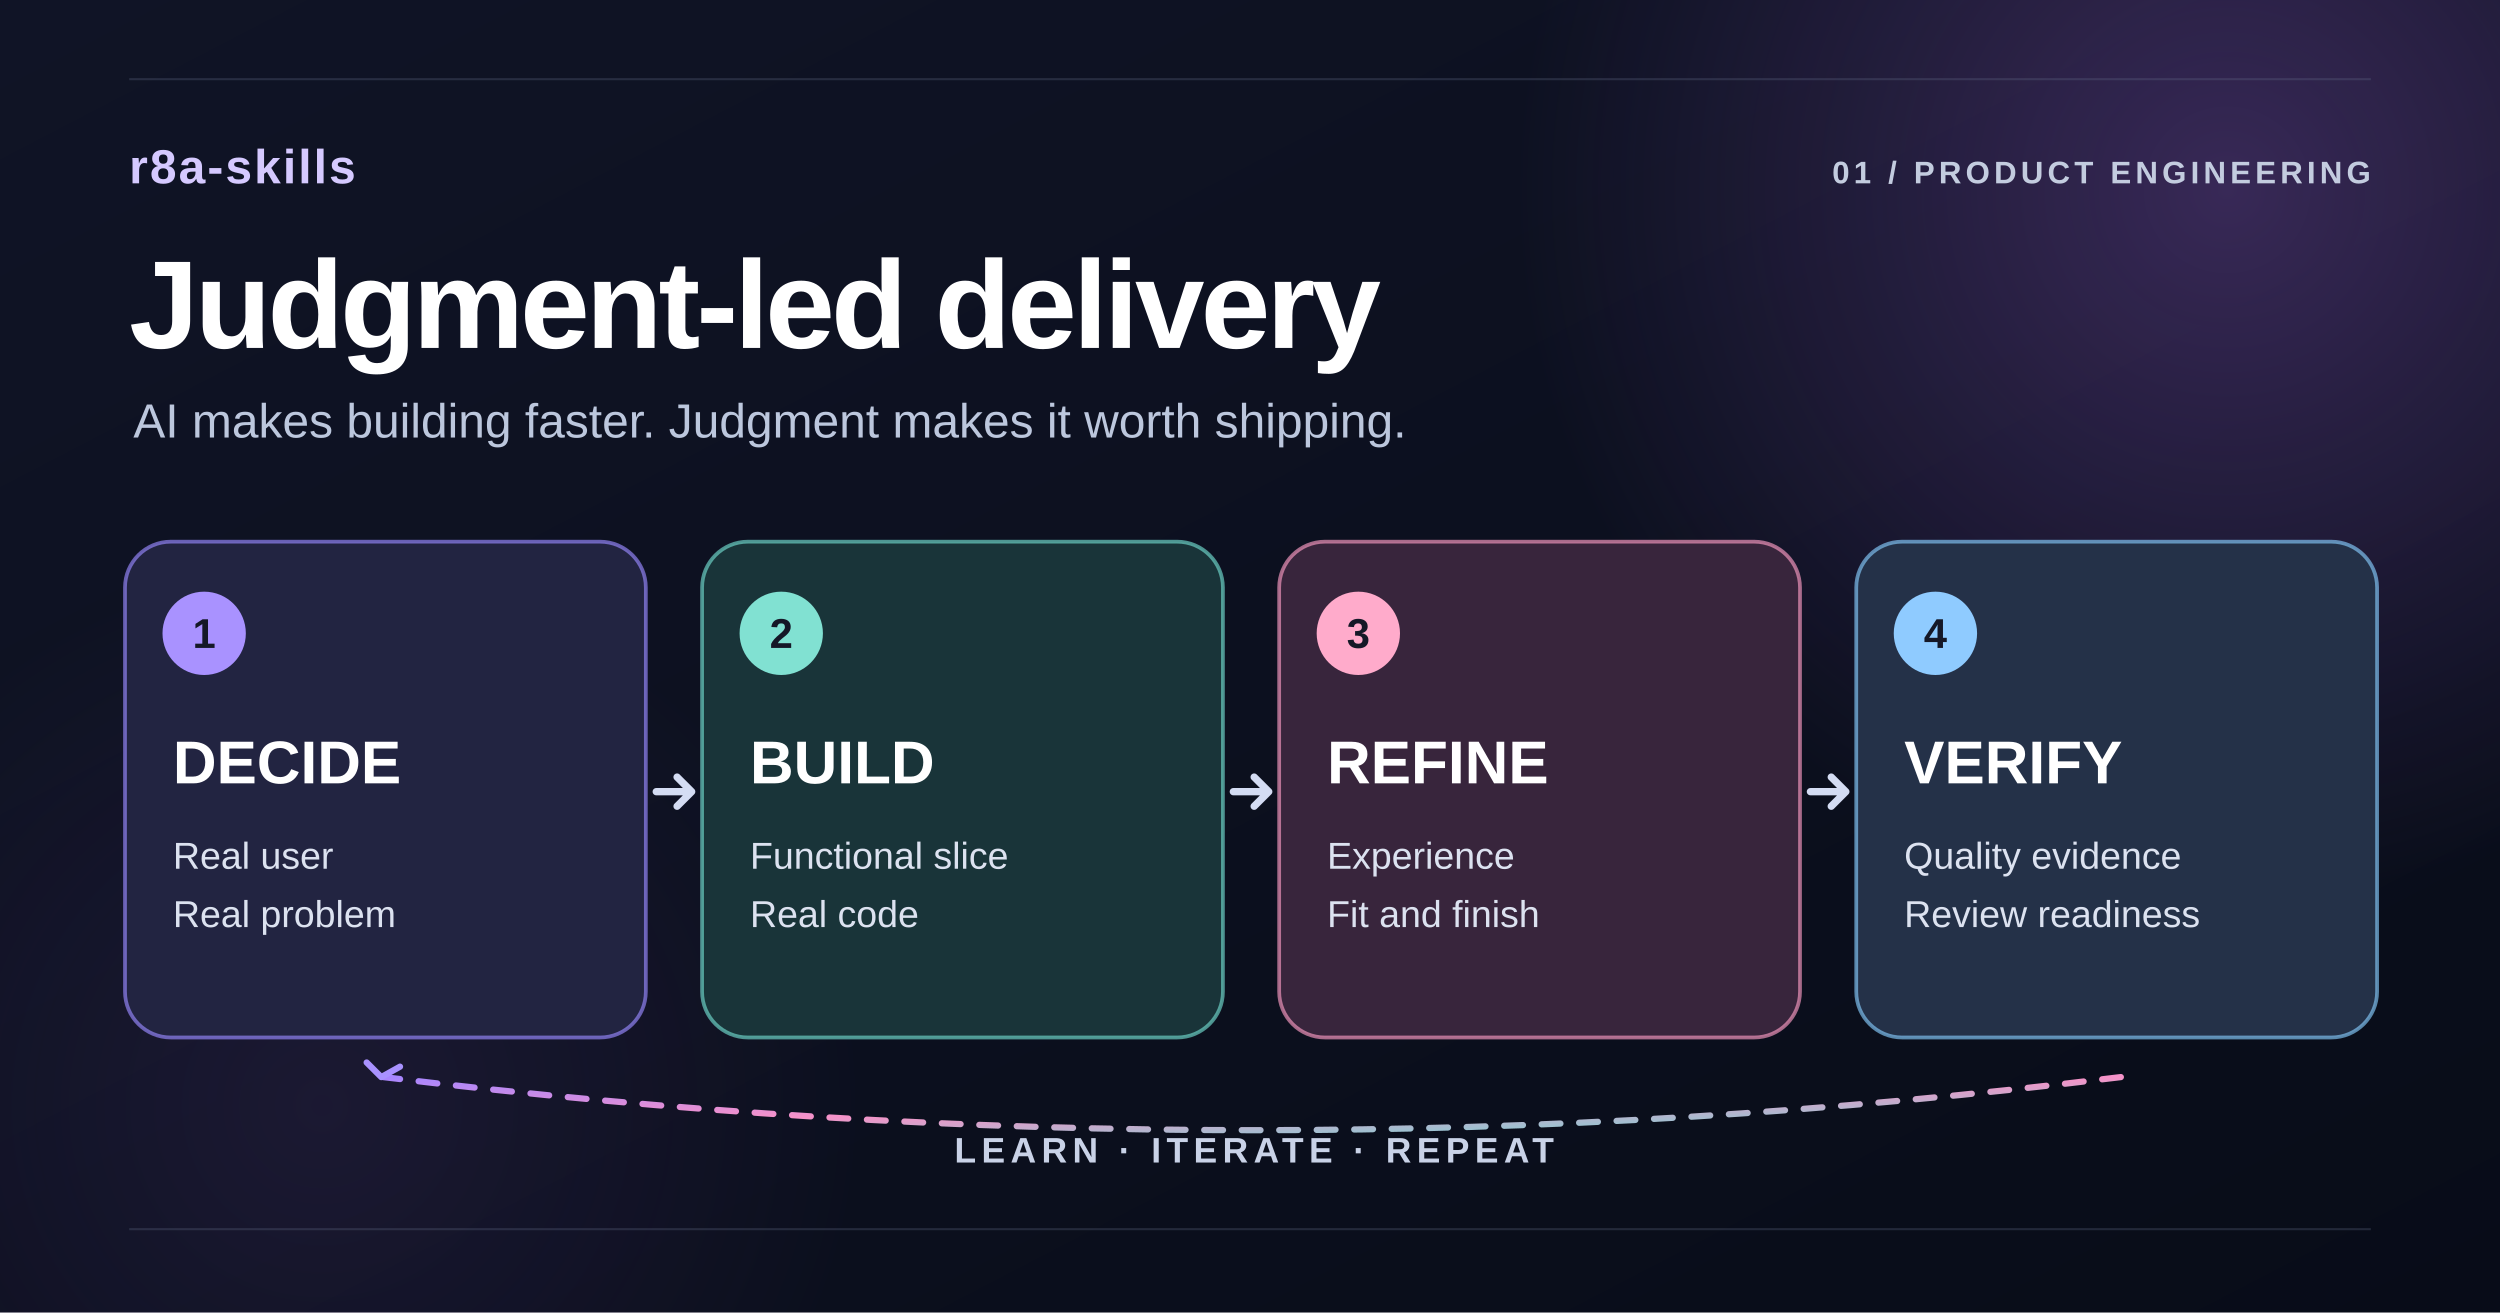
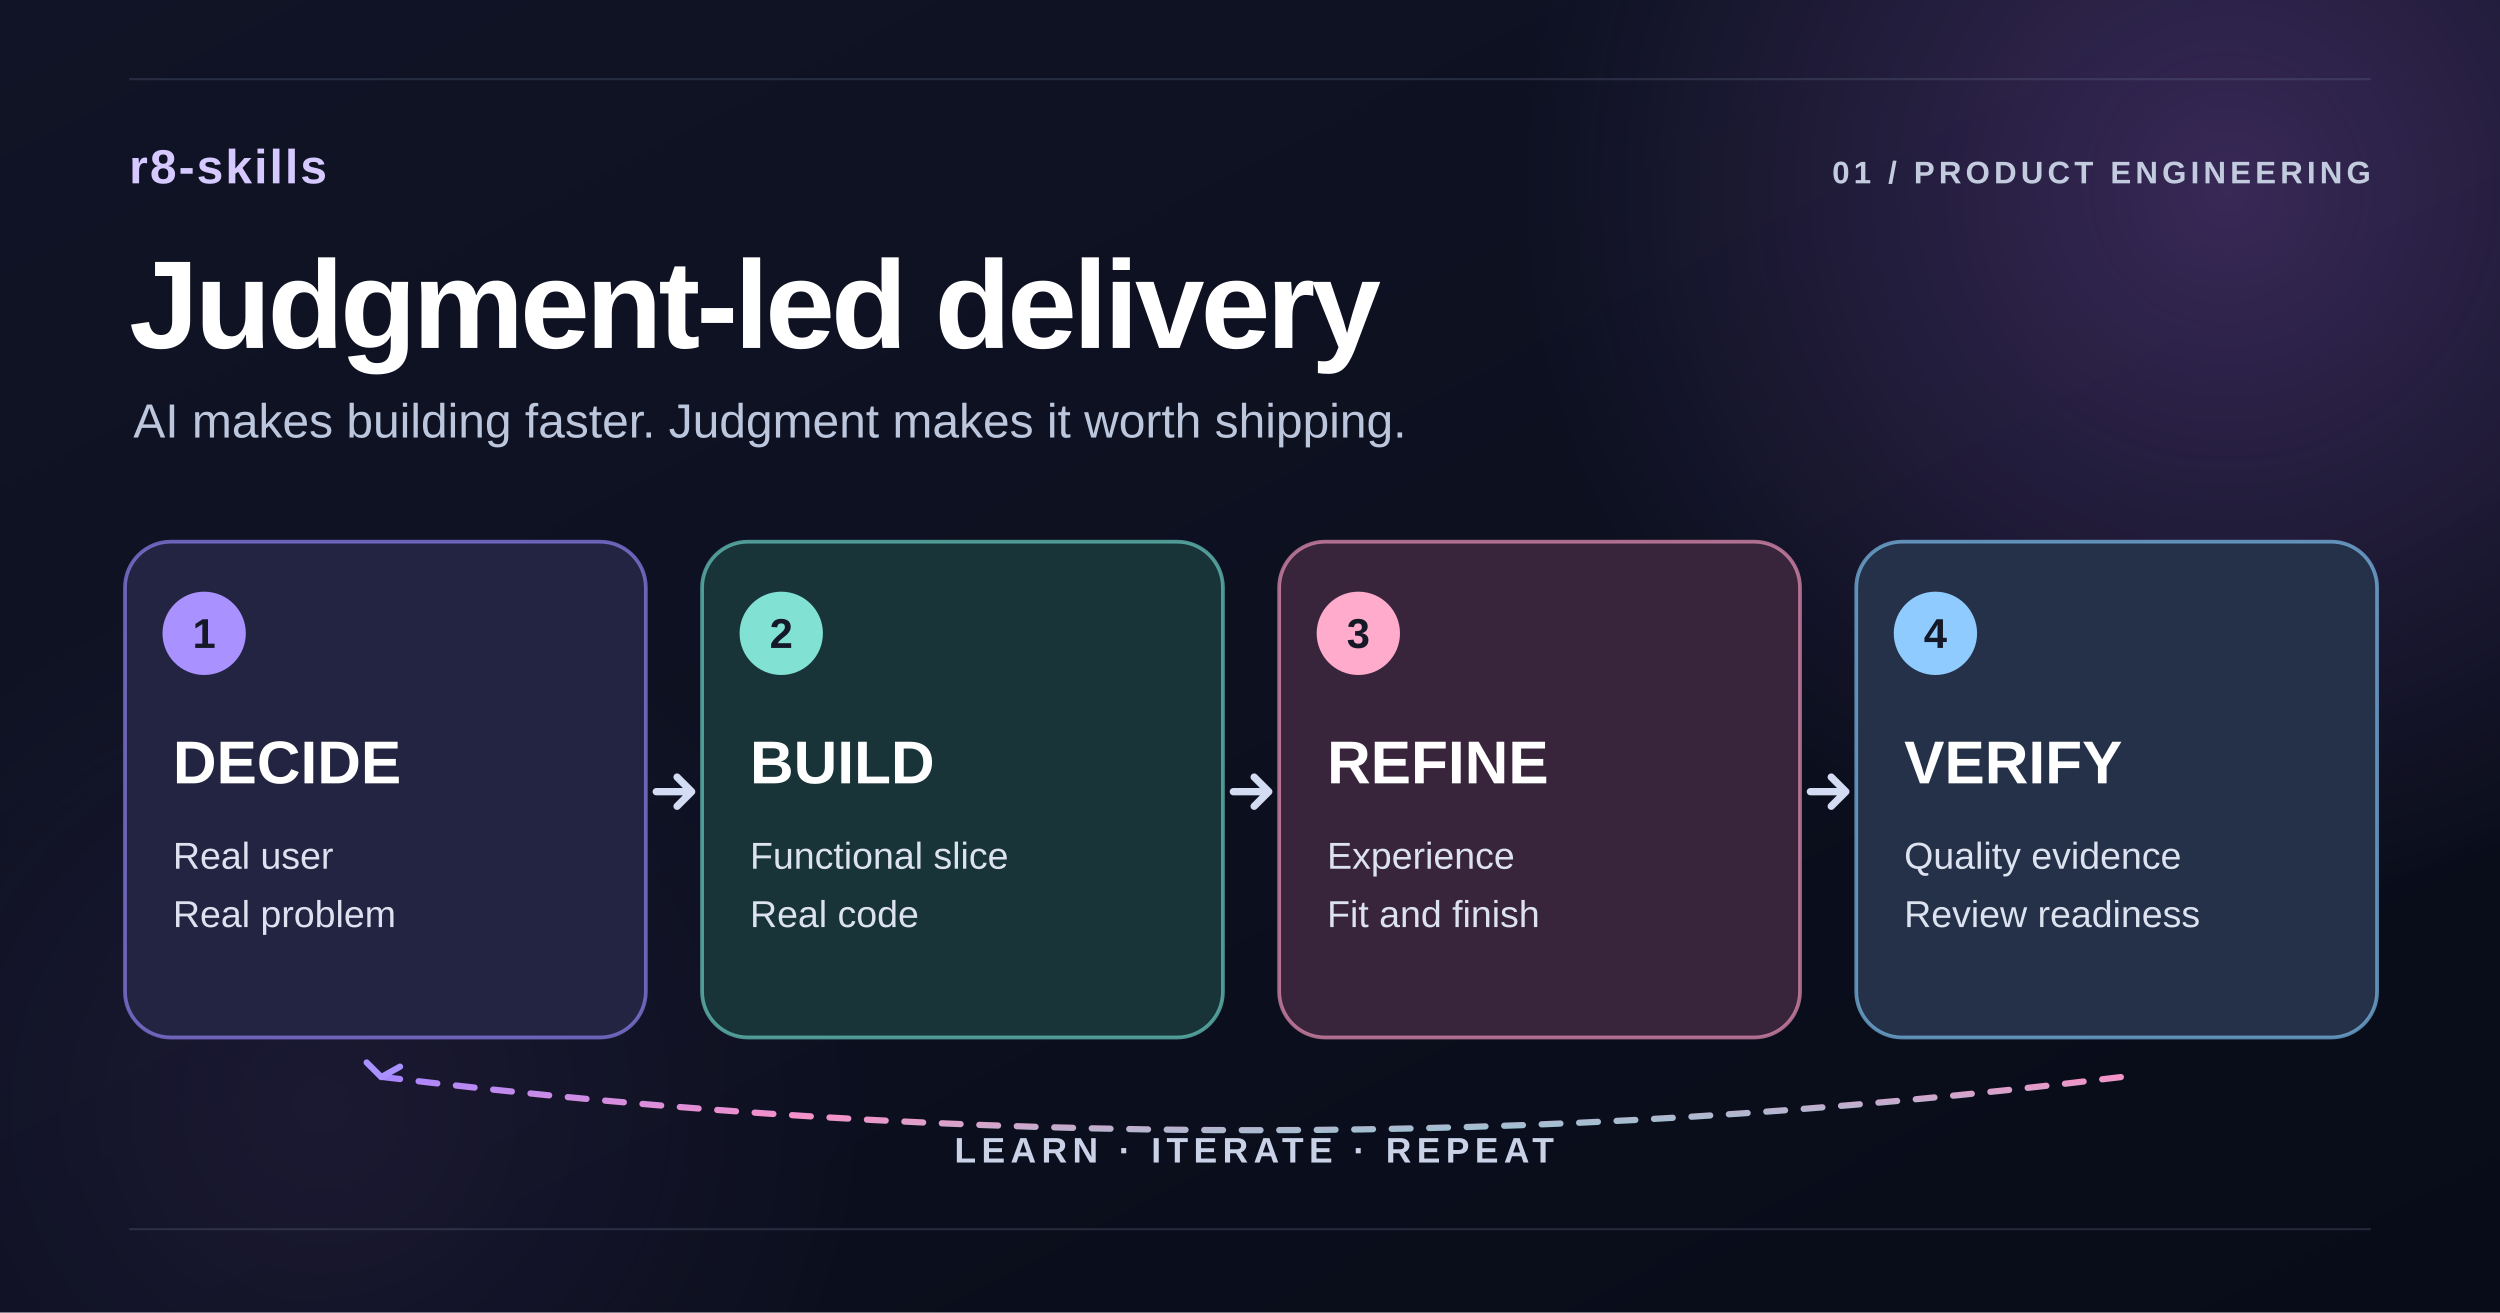
<svg xmlns="http://www.w3.org/2000/svg" viewBox="0 0 1200 630" width="1200" height="630" role="img" aria-labelledby="title description">
  <defs>
    <linearGradient id="background" x1="0" y1="0" x2="1" y2="1">
      <stop offset="0%" stop-color="#101426" />
      <stop offset="100%" stop-color="#080c18" />
    </linearGradient>
    <linearGradient id="edge" x1="0" y1="0" x2="1" y2="1">
      <stop offset="0%" stop-color="#a786ff" />
      <stop offset="50%" stop-color="#f692c8" />
      <stop offset="100%" stop-color="#65dfd6" />
    </linearGradient>
    <radialGradient id="glow">
      <stop offset="0%" stop-color="#ae6bed" stop-opacity=".27" />
      <stop offset="100%" stop-color="#ae6bed" stop-opacity="0" />
    </radialGradient>
  </defs>
  <rect width="1200" height="630" fill="url(#background)" />
  <circle cx="1070" cy="90" r="345" fill="url(#glow)" />
  <circle cx="155" cy="530" r="260" fill="url(#glow)" opacity=".35" />
  <path d="M62 38h1076" stroke="#64708c" stroke-opacity=".28" />
  <path d="M62 590h1076" stroke="#64708c" stroke-opacity=".28" />
-   <text x="62" y="88" fill="#d5c9ff" font-size="23" font-family="Arial,Helvetica,sans-serif" letter-spacing="1" font-weight="700">r8a-skills</text>
+   <text x="62" y="88" fill="#d5c9ff" font-size="23" font-family="Arial,Helvetica,sans-serif" letter-spacing="1" font-weight="700">r8-skills</text>
  <text x="1138" y="88" fill="#c3ccdf" text-anchor="end" font-size="15" letter-spacing="2" font-family="Arial,Helvetica,sans-serif" font-weight="700">01 / PRODUCT ENGINEERING</text>
  <text x="62" y="167" fill="#ffffff" font-size="60" font-family="Arial,Helvetica,sans-serif" font-weight="800" letter-spacing="-1.8">Judgment-led delivery</text>
  <text x="64" y="210" fill="#bcc7dd" font-size="23" font-family="Arial,Helvetica,sans-serif">AI makes building faster. Judgment makes it worth shipping.</text>
  <rect x="60" y="260" width="250" height="238" rx="22" fill="#222441" stroke="#9889ff" stroke-opacity=".65" stroke-width="1.8" />
  <rect x="337" y="260" width="250" height="238" rx="22" fill="#193439" stroke="#71dbce" stroke-opacity=".65" stroke-width="1.8" />
  <rect x="614" y="260" width="250" height="238" rx="22" fill="#38253c" stroke="#fa9cc3" stroke-opacity=".65" stroke-width="1.8" />
  <rect x="891" y="260" width="250" height="238" rx="22" fill="#243148" stroke="#85cafa" stroke-opacity=".65" stroke-width="1.8" />
  <circle cx="98" cy="304" r="20" fill="#a992ff" />
  <circle cx="375" cy="304" r="20" fill="#81e1d2" />
  <circle cx="652" cy="304" r="20" fill="#ffabcb" />
  <circle cx="929" cy="304" r="20" fill="#8fcbff" />
  <g fill="#151827" font-family="Arial,Helvetica,sans-serif" font-weight="800" font-size="20" text-anchor="middle">
    <text x="98" y="311">1</text>
    <text x="375" y="311">2</text>
    <text x="652" y="311">3</text>
    <text x="929" y="311">4</text>
  </g>
  <g font-family="Arial,Helvetica,sans-serif" fill="#ffffff" font-size="29" font-weight="800">
    <text x="83" y="376">DECIDE</text>
    <text x="360" y="376">BUILD</text>
    <text x="637" y="376">REFINE</text>
    <text x="914" y="376">VERIFY</text>
  </g>
  <g font-family="Arial,Helvetica,sans-serif" fill="#dce2f0" font-size="18">
    <text x="83" y="417">Real user</text>
    <text x="83" y="445">Real problem</text>
    <text x="360" y="417">Functional slice</text>
    <text x="360" y="445">Real code</text>
    <text x="637" y="417">Experience</text>
    <text x="637" y="445">Fit and finish</text>
    <text x="914" y="417">Quality evidence</text>
    <text x="914" y="445">Review readiness</text>
  </g>
  <g fill="none" stroke="#d4dcf3" stroke-width="3.5" stroke-linecap="round" stroke-linejoin="round">
    <path d="M315 380h17m-7-7 7 7-7 7" />
    <path d="M592 380h17m-7-7 7 7-7 7" />
    <path d="M869 380h17m-7-7 7 7-7 7" />
  </g>
  <path d="M1018 517 Q603 568 184 517" fill="none" stroke="url(#edge)" stroke-width="3" stroke-dasharray="9 9" stroke-linecap="round" />
  <path d="m176 510 7 7 9 -5" fill="none" stroke="#a992ff" stroke-width="3" stroke-linecap="round" stroke-linejoin="round" />
  <text x="602" y="558" text-anchor="middle" fill="#c9d2e7" font-size="17" font-family="Arial,Helvetica,sans-serif" letter-spacing="2.6" font-weight="700">LEARN · ITERATE · REPEAT</text>
</svg>
